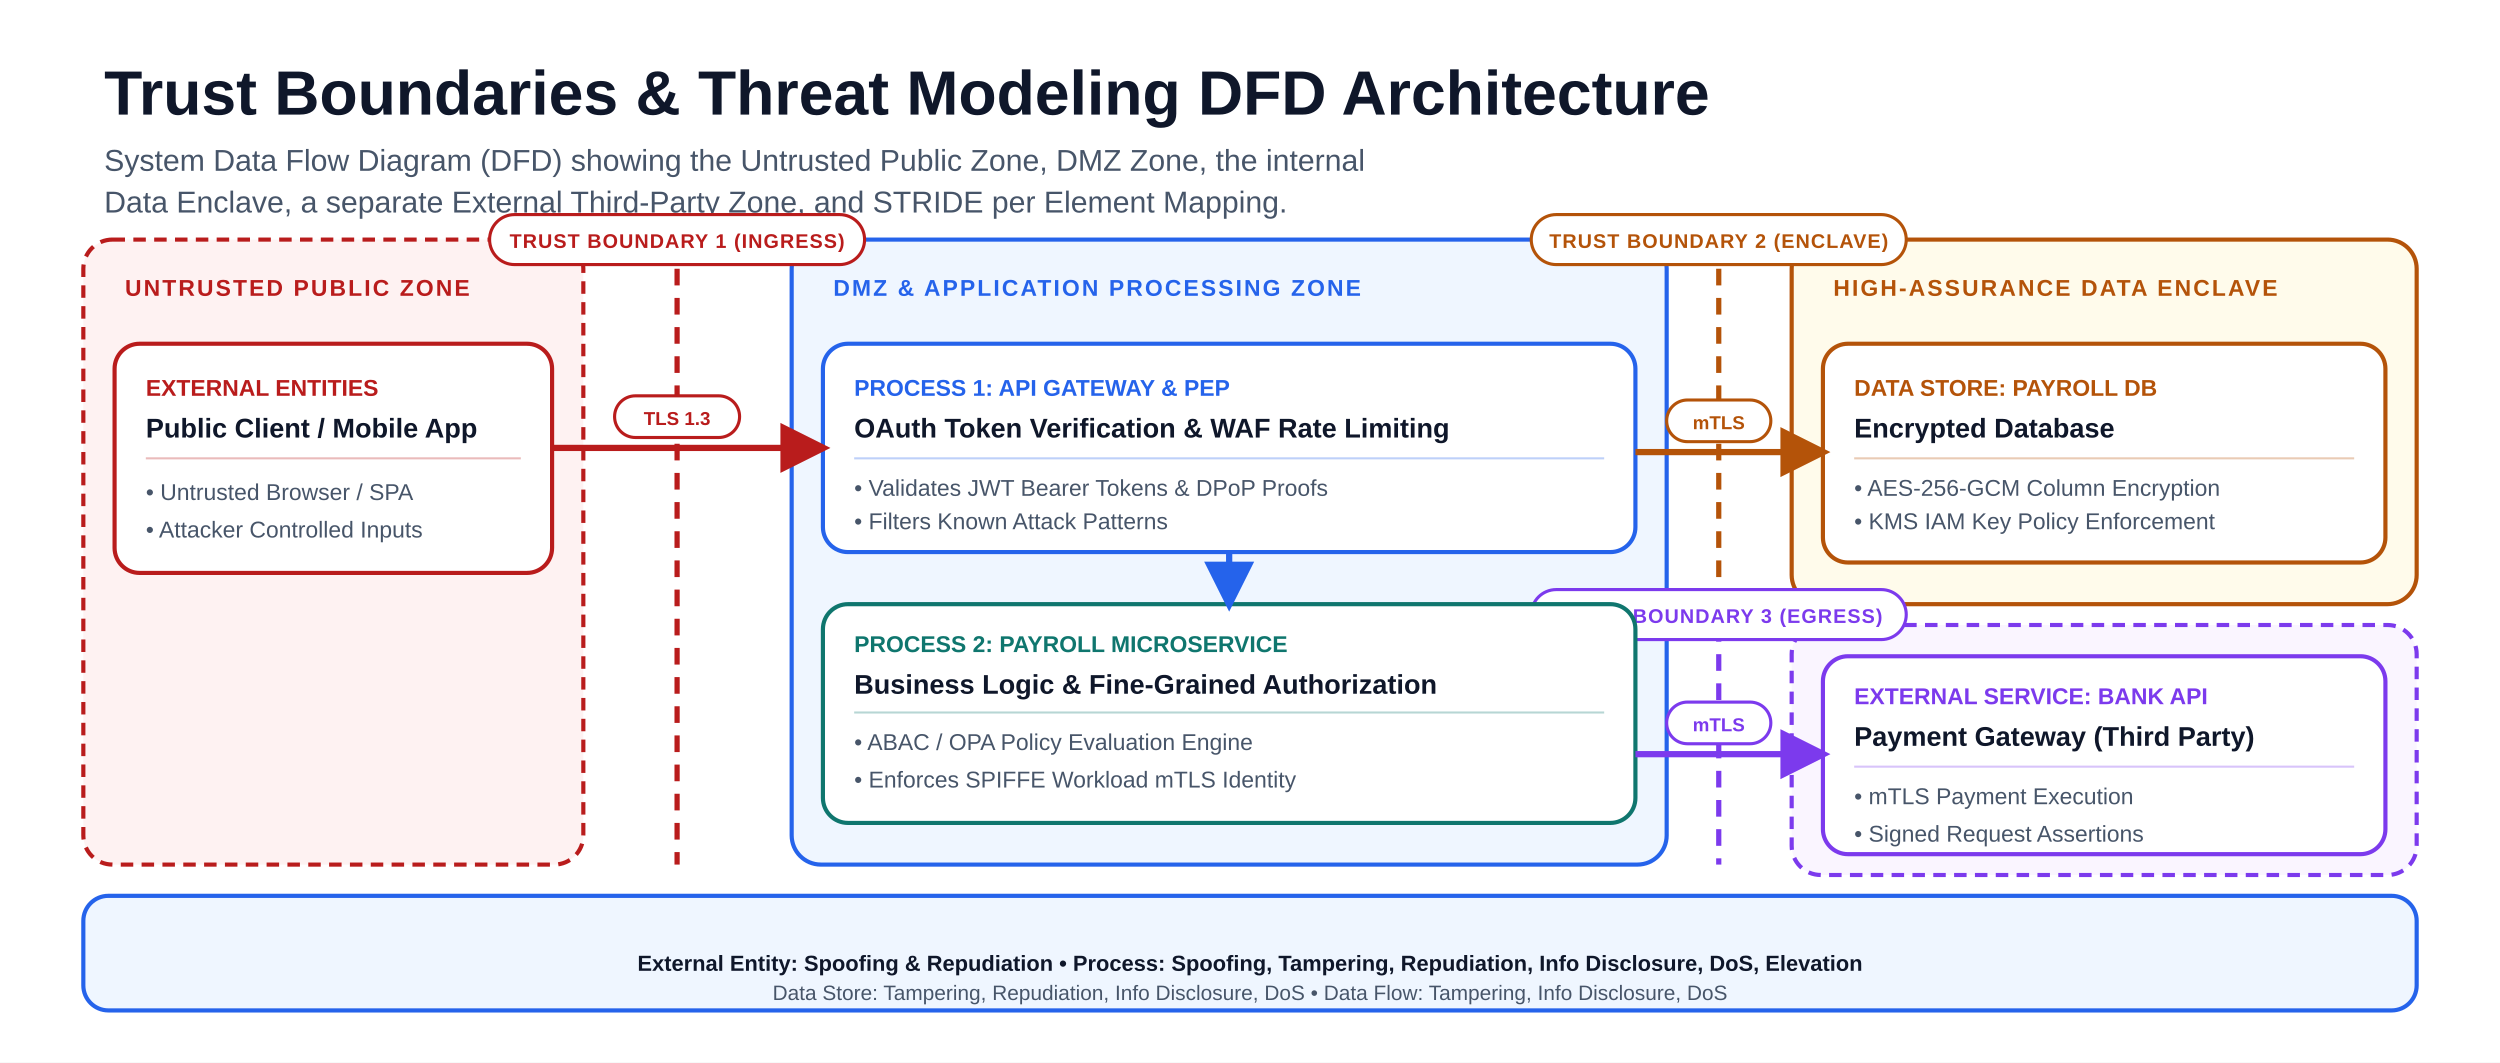
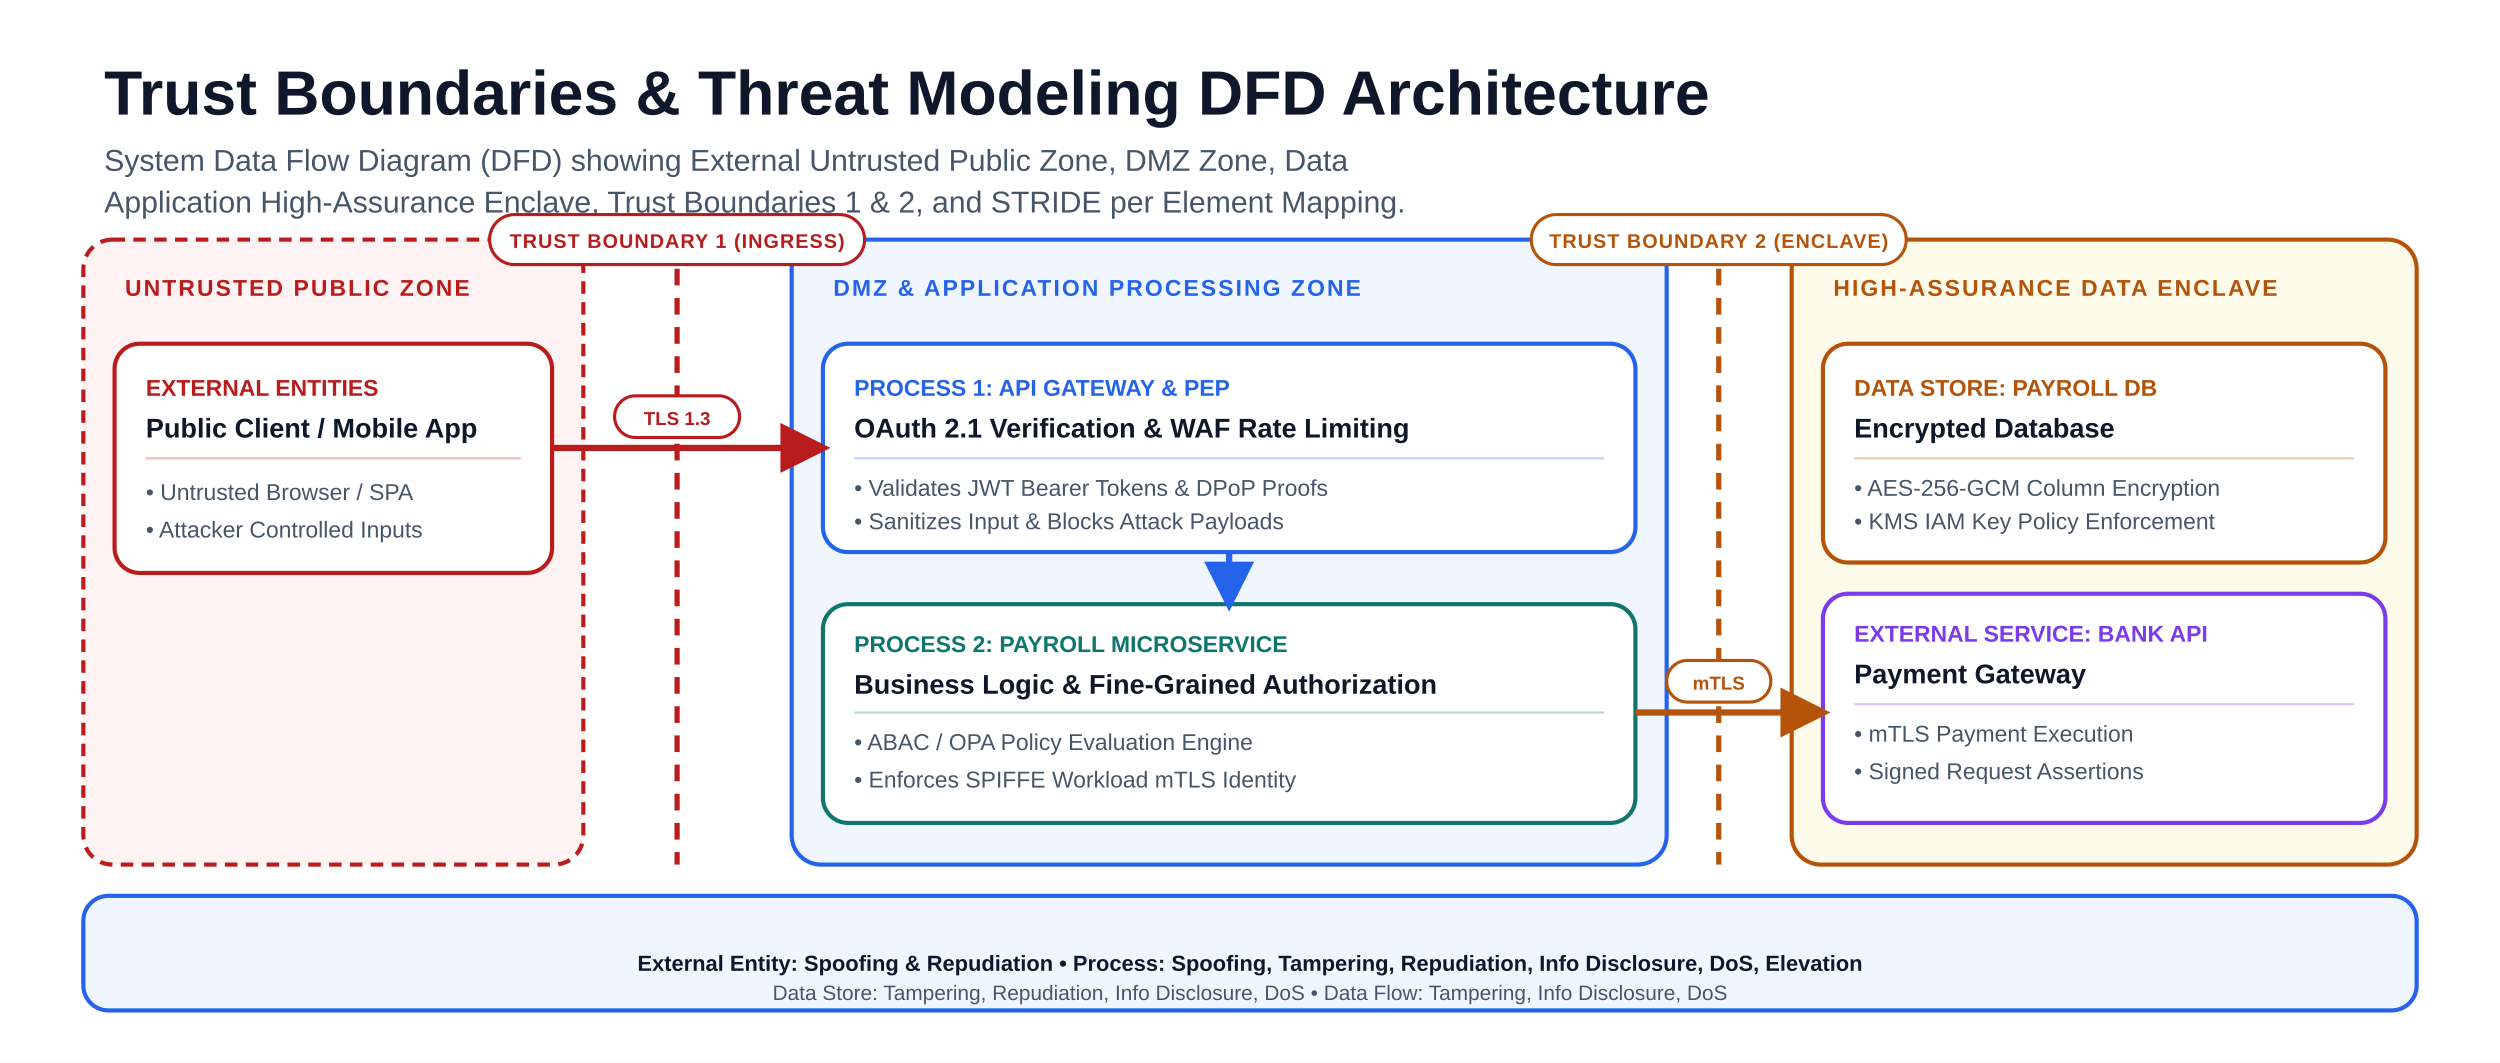
<svg xmlns="http://www.w3.org/2000/svg" viewBox="0 0 1200 510" font-family="-apple-system, BlinkMacSystemFont, 'Segoe UI', Arial, sans-serif" role="img" aria-labelledby="title description">
  <rect width="1200" height="510" fill="#ffffff" />
  <defs>
    <marker id="arrow" viewBox="0 0 10 10" refX="8.5" refY="5" markerWidth="8" markerHeight="8" orient="auto">
      <path d="M0 0 L10 5 L0 10Z" fill="#94a3b8" />
    </marker>
    <marker id="arrow-reverse" viewBox="0 0 10 10" refX="1.5" refY="5" markerWidth="8" markerHeight="8" orient="auto">
      <path d="M10 0 L0 5 L10 10Z" fill="#94a3b8" />
    </marker>
    <marker id="arrow-blue" viewBox="0 0 10 10" refX="8.5" refY="5" markerWidth="8" markerHeight="8" orient="auto">
      <path d="M0 0 L10 5 L0 10Z" fill="#2563eb" />
    </marker>
    <marker id="arrow-teal" viewBox="0 0 10 10" refX="8.5" refY="5" markerWidth="8" markerHeight="8" orient="auto">
      <path d="M0 0 L10 5 L0 10Z" fill="#0f766e" />
    </marker>
    <marker id="arrow-amber" viewBox="0 0 10 10" refX="8.5" refY="5" markerWidth="8" markerHeight="8" orient="auto">
      <path d="M0 0 L10 5 L0 10Z" fill="#b45309" />
    </marker>
    <marker id="arrow-violet" viewBox="0 0 10 10" refX="8.5" refY="5" markerWidth="8" markerHeight="8" orient="auto">
      <path d="M0 0 L10 5 L0 10Z" fill="#7c3aed" />
    </marker>
    <marker id="arrow-red" viewBox="0 0 10 10" refX="8.5" refY="5" markerWidth="8" markerHeight="8" orient="auto">
      <path d="M0 0 L10 5 L0 10Z" fill="#b91c1c" />
    </marker>
  </defs>
  <text x="50" y="55" font-size="30" font-weight="850" fill="#0f172a">Trust Boundaries &amp; Threat Modeling DFD Architecture</text>
-   <text x="50" y="82" font-size="14.5" fill="#475569">System Data Flow Diagram (DFD) showing the Untrusted Public Zone, DMZ Zone, the internal</text>
-   <text x="50" y="102" font-size="14.5" fill="#475569">Data Enclave, a separate External Third-Party Zone, and STRIDE per Element Mapping.</text>
+   <text x="50" y="82" font-size="14.5" fill="#475569">System Data Flow Diagram (DFD) showing External Untrusted Public Zone, DMZ Zone, Data</text>
+   <text x="50" y="102" font-size="14.5" fill="#475569">Application High-Assurance Enclave, Trust Boundaries 1 &amp; 2, and STRIDE per Element Mapping.</text>
  <rect x="40" y="115" width="240" height="300" rx="14" fill="#fef2f2" stroke="#b91c1c" stroke-width="2" stroke-dasharray="6 4" />
  <text x="60" y="142" font-size="11" font-weight="900" letter-spacing="1" fill="#b91c1c">UNTRUSTED PUBLIC ZONE</text>
  <rect x="380" y="115" width="420" height="300" rx="14" fill="#eff6ff" stroke="#2563eb" stroke-width="2" />
  <text x="400" y="142" font-size="11" font-weight="900" letter-spacing="1" fill="#2563eb">DMZ &amp; APPLICATION PROCESSING ZONE</text>
-   <rect x="860" y="115" width="300" height="175" rx="14" fill="#fffbeb" stroke="#b45309" stroke-width="2" />
+   <rect x="860" y="115" width="300" height="300" rx="14" fill="#fffbeb" stroke="#b45309" stroke-width="2" />
  <text x="880" y="142" font-size="11" font-weight="900" letter-spacing="1" fill="#b45309">HIGH-ASSURANCE DATA ENCLAVE</text>
-   <rect x="860" y="300" width="300" height="120" rx="14" fill="#faf5ff" stroke="#7c3aed" stroke-width="2" stroke-dasharray="6 4" />
-   <text x="880" y="327" font-size="11" font-weight="900" letter-spacing="1" fill="#7c3aed">EXTERNAL THIRD-PARTY ZONE</text>
  <line x1="325" y1="115" x2="325" y2="415" stroke="#b91c1c" stroke-width="2.5" stroke-dasharray="8 6" />
-   <line x1="825" y1="115" x2="825" y2="290" stroke="#b45309" stroke-width="2.5" stroke-dasharray="8 6" />
-   <line x1="825" y1="300" x2="825" y2="415" stroke="#7c3aed" stroke-width="2.5" stroke-dasharray="8 6" />
+   <line x1="825" y1="115" x2="825" y2="415" stroke="#b45309" stroke-width="2.5" stroke-dasharray="8 6" />
  <rect x="235" y="103" width="180" height="24" rx="12" fill="#ffffff" stroke="#b91c1c" stroke-width="1.5" />
  <text x="325" y="119" text-anchor="middle" font-size="9.5" font-weight="900" letter-spacing="0.5" fill="#b91c1c">TRUST BOUNDARY 1 (INGRESS)</text>
  <rect x="735" y="103" width="180" height="24" rx="12" fill="#ffffff" stroke="#b45309" stroke-width="1.5" />
  <text x="825" y="119" text-anchor="middle" font-size="9.5" font-weight="900" letter-spacing="0.5" fill="#b45309">TRUST BOUNDARY 2 (ENCLAVE)</text>
-   <rect x="735" y="283" width="180" height="24" rx="12" fill="#ffffff" stroke="#7c3aed" stroke-width="1.5" />
-   <text x="825" y="299" text-anchor="middle" font-size="9.5" font-weight="900" letter-spacing="0.5" fill="#7c3aed">TRUST BOUNDARY 3 (EGRESS)</text>
  <rect x="55" y="165" width="210" height="110" rx="12" fill="#ffffff" stroke="#b91c1c" stroke-width="2" />
  <text x="70" y="190" font-size="11" font-weight="900" fill="#b91c1c">EXTERNAL ENTITIES</text>
  <text x="70" y="210" font-size="13" font-weight="800" fill="#0f172a">Public Client / Mobile App</text>
  <line x1="70" y1="220" x2="250" y2="220" stroke="#b91c1c" stroke-opacity="0.3" stroke-width="1" />
  <text x="70" y="240" font-size="11" font-weight="500" fill="#475569">• Untrusted Browser / SPA</text>
  <text x="70" y="258" font-size="11" font-weight="500" fill="#475569">• Attacker Controlled Inputs</text>
  <rect x="395" y="165" width="390" height="100" rx="12" fill="#ffffff" stroke="#2563eb" stroke-width="2" />
  <text x="410" y="190" font-size="11" font-weight="900" fill="#2563eb">PROCESS 1: API GATEWAY &amp; PEP</text>
-   <text x="410" y="210" font-size="13" font-weight="800" fill="#0f172a">OAuth Token Verification &amp; WAF Rate Limiting</text>
+   <text x="410" y="210" font-size="13" font-weight="800" fill="#0f172a">OAuth 2.1 Verification &amp; WAF Rate Limiting</text>
  <line x1="410" y1="220" x2="770" y2="220" stroke="#2563eb" stroke-opacity="0.3" stroke-width="1" />
  <text x="410" y="238" font-size="11" font-weight="500" fill="#475569">• Validates JWT Bearer Tokens &amp; DPoP Proofs</text>
-   <text x="410" y="254" font-size="11" font-weight="500" fill="#475569">• Filters Known Attack Patterns</text>
+   <text x="410" y="254" font-size="11" font-weight="500" fill="#475569">• Sanitizes Input &amp; Blocks Attack Payloads</text>
  <rect x="395" y="290" width="390" height="105" rx="12" fill="#ffffff" stroke="#0f766e" stroke-width="2" />
  <text x="410" y="313" font-size="11" font-weight="900" fill="#0f766e">PROCESS 2: PAYROLL MICROSERVICE</text>
  <text x="410" y="333" font-size="13" font-weight="800" fill="#0f172a">Business Logic &amp; Fine-Grained Authorization</text>
  <line x1="410" y1="342" x2="770" y2="342" stroke="#0f766e" stroke-opacity="0.3" stroke-width="1" />
  <text x="410" y="360" font-size="11" font-weight="500" fill="#475569">• ABAC / OPA Policy Evaluation Engine</text>
  <text x="410" y="378" font-size="11" font-weight="500" fill="#475569">• Enforces SPIFFE Workload mTLS Identity</text>
  <rect x="875" y="165" width="270" height="105" rx="12" fill="#ffffff" stroke="#b45309" stroke-width="2" />
  <text x="890" y="190" font-size="11" font-weight="900" fill="#b45309">DATA STORE: PAYROLL DB</text>
  <text x="890" y="210" font-size="13" font-weight="800" fill="#0f172a">Encrypted Database</text>
  <line x1="890" y1="220" x2="1130" y2="220" stroke="#b45309" stroke-opacity="0.3" stroke-width="1" />
  <text x="890" y="238" font-size="11" font-weight="500" fill="#475569">• AES-256-GCM Column Encryption</text>
  <text x="890" y="254" font-size="11" font-weight="500" fill="#475569">• KMS IAM Key Policy Enforcement</text>
-   <rect x="875" y="315" width="270" height="95" rx="12" fill="#ffffff" stroke="#7c3aed" stroke-width="2" />
-   <text x="890" y="338" font-size="11" font-weight="900" fill="#7c3aed">EXTERNAL SERVICE: BANK API</text>
-   <text x="890" y="358" font-size="13" font-weight="800" fill="#0f172a">Payment Gateway (Third Party)</text>
-   <line x1="890" y1="368" x2="1130" y2="368" stroke="#7c3aed" stroke-opacity="0.3" stroke-width="1" />
-   <text x="890" y="386" font-size="11" font-weight="500" fill="#475569">• mTLS Payment Execution</text>
-   <text x="890" y="404" font-size="11" font-weight="500" fill="#475569">• Signed Request Assertions</text>
+   <rect x="875" y="285" width="270" height="110" rx="12" fill="#ffffff" stroke="#7c3aed" stroke-width="2" />
+   <text x="890" y="308" font-size="11" font-weight="900" fill="#7c3aed">EXTERNAL SERVICE: BANK API</text>
+   <text x="890" y="328" font-size="13" font-weight="800" fill="#0f172a">Payment Gateway</text>
+   <line x1="890" y1="338" x2="1130" y2="338" stroke="#7c3aed" stroke-opacity="0.3" stroke-width="1" />
+   <text x="890" y="356" font-size="11" font-weight="500" fill="#475569">• mTLS Payment Execution</text>
+   <text x="890" y="374" font-size="11" font-weight="500" fill="#475569">• Signed Request Assertions</text>
  <path d="M 265 215 L 395 215" fill="none" stroke="#b91c1c" stroke-width="3" marker-end="url(#arrow-red)" />
  <rect x="295" y="190" width="60" height="20" rx="10" fill="#ffffff" stroke="#b91c1c" stroke-width="1.5" />
  <text x="325" y="204" text-anchor="middle" font-size="9" font-weight="900" fill="#b91c1c">TLS 1.3</text>
  <path d="M 590 265 L 590 290" fill="none" stroke="#2563eb" stroke-width="3" marker-end="url(#arrow-blue)" />
-   <path d="M 785 217 L 875 217" fill="none" stroke="#b45309" stroke-width="3" marker-end="url(#arrow-amber)" />
-   <rect x="800" y="192" width="50" height="20" rx="10" fill="#ffffff" stroke="#b45309" stroke-width="1.5" />
-   <text x="825" y="206" text-anchor="middle" font-size="9" font-weight="900" fill="#b45309">mTLS</text>
-   <path d="M 785 362 L 875 362" fill="none" stroke="#7c3aed" stroke-width="3" marker-end="url(#arrow-violet)" />
-   <rect x="800" y="337" width="50" height="20" rx="10" fill="#ffffff" stroke="#7c3aed" stroke-width="1.5" />
-   <text x="825" y="351" text-anchor="middle" font-size="9" font-weight="900" fill="#7c3aed">mTLS</text>
+   <path d="M 785 342 L 875 342" fill="none" stroke="#b45309" stroke-width="3" marker-end="url(#arrow-amber)" />
+   <rect x="800" y="317" width="50" height="20" rx="10" fill="#ffffff" stroke="#b45309" stroke-width="1.5" />
+   <text x="825" y="331" text-anchor="middle" font-size="9" font-weight="900" fill="#b45309">mTLS</text>
  <rect x="40" y="430" width="1120" height="55" rx="12" fill="#eff6ff" stroke="#2563eb" stroke-width="2" />
  <text x="600" y="466" text-anchor="middle" font-size="10.5" font-weight="600" fill="#0f172a">External Entity: Spoofing &amp; Repudiation   •   Process: Spoofing, Tampering, Repudiation, Info Disclosure, DoS, Elevation</text>
  <text x="600" y="480" text-anchor="middle" font-size="10" font-weight="500" fill="#475569">Data Store: Tampering, Repudiation, Info Disclosure, DoS   •   Data Flow: Tampering, Info Disclosure, DoS</text>
</svg>
